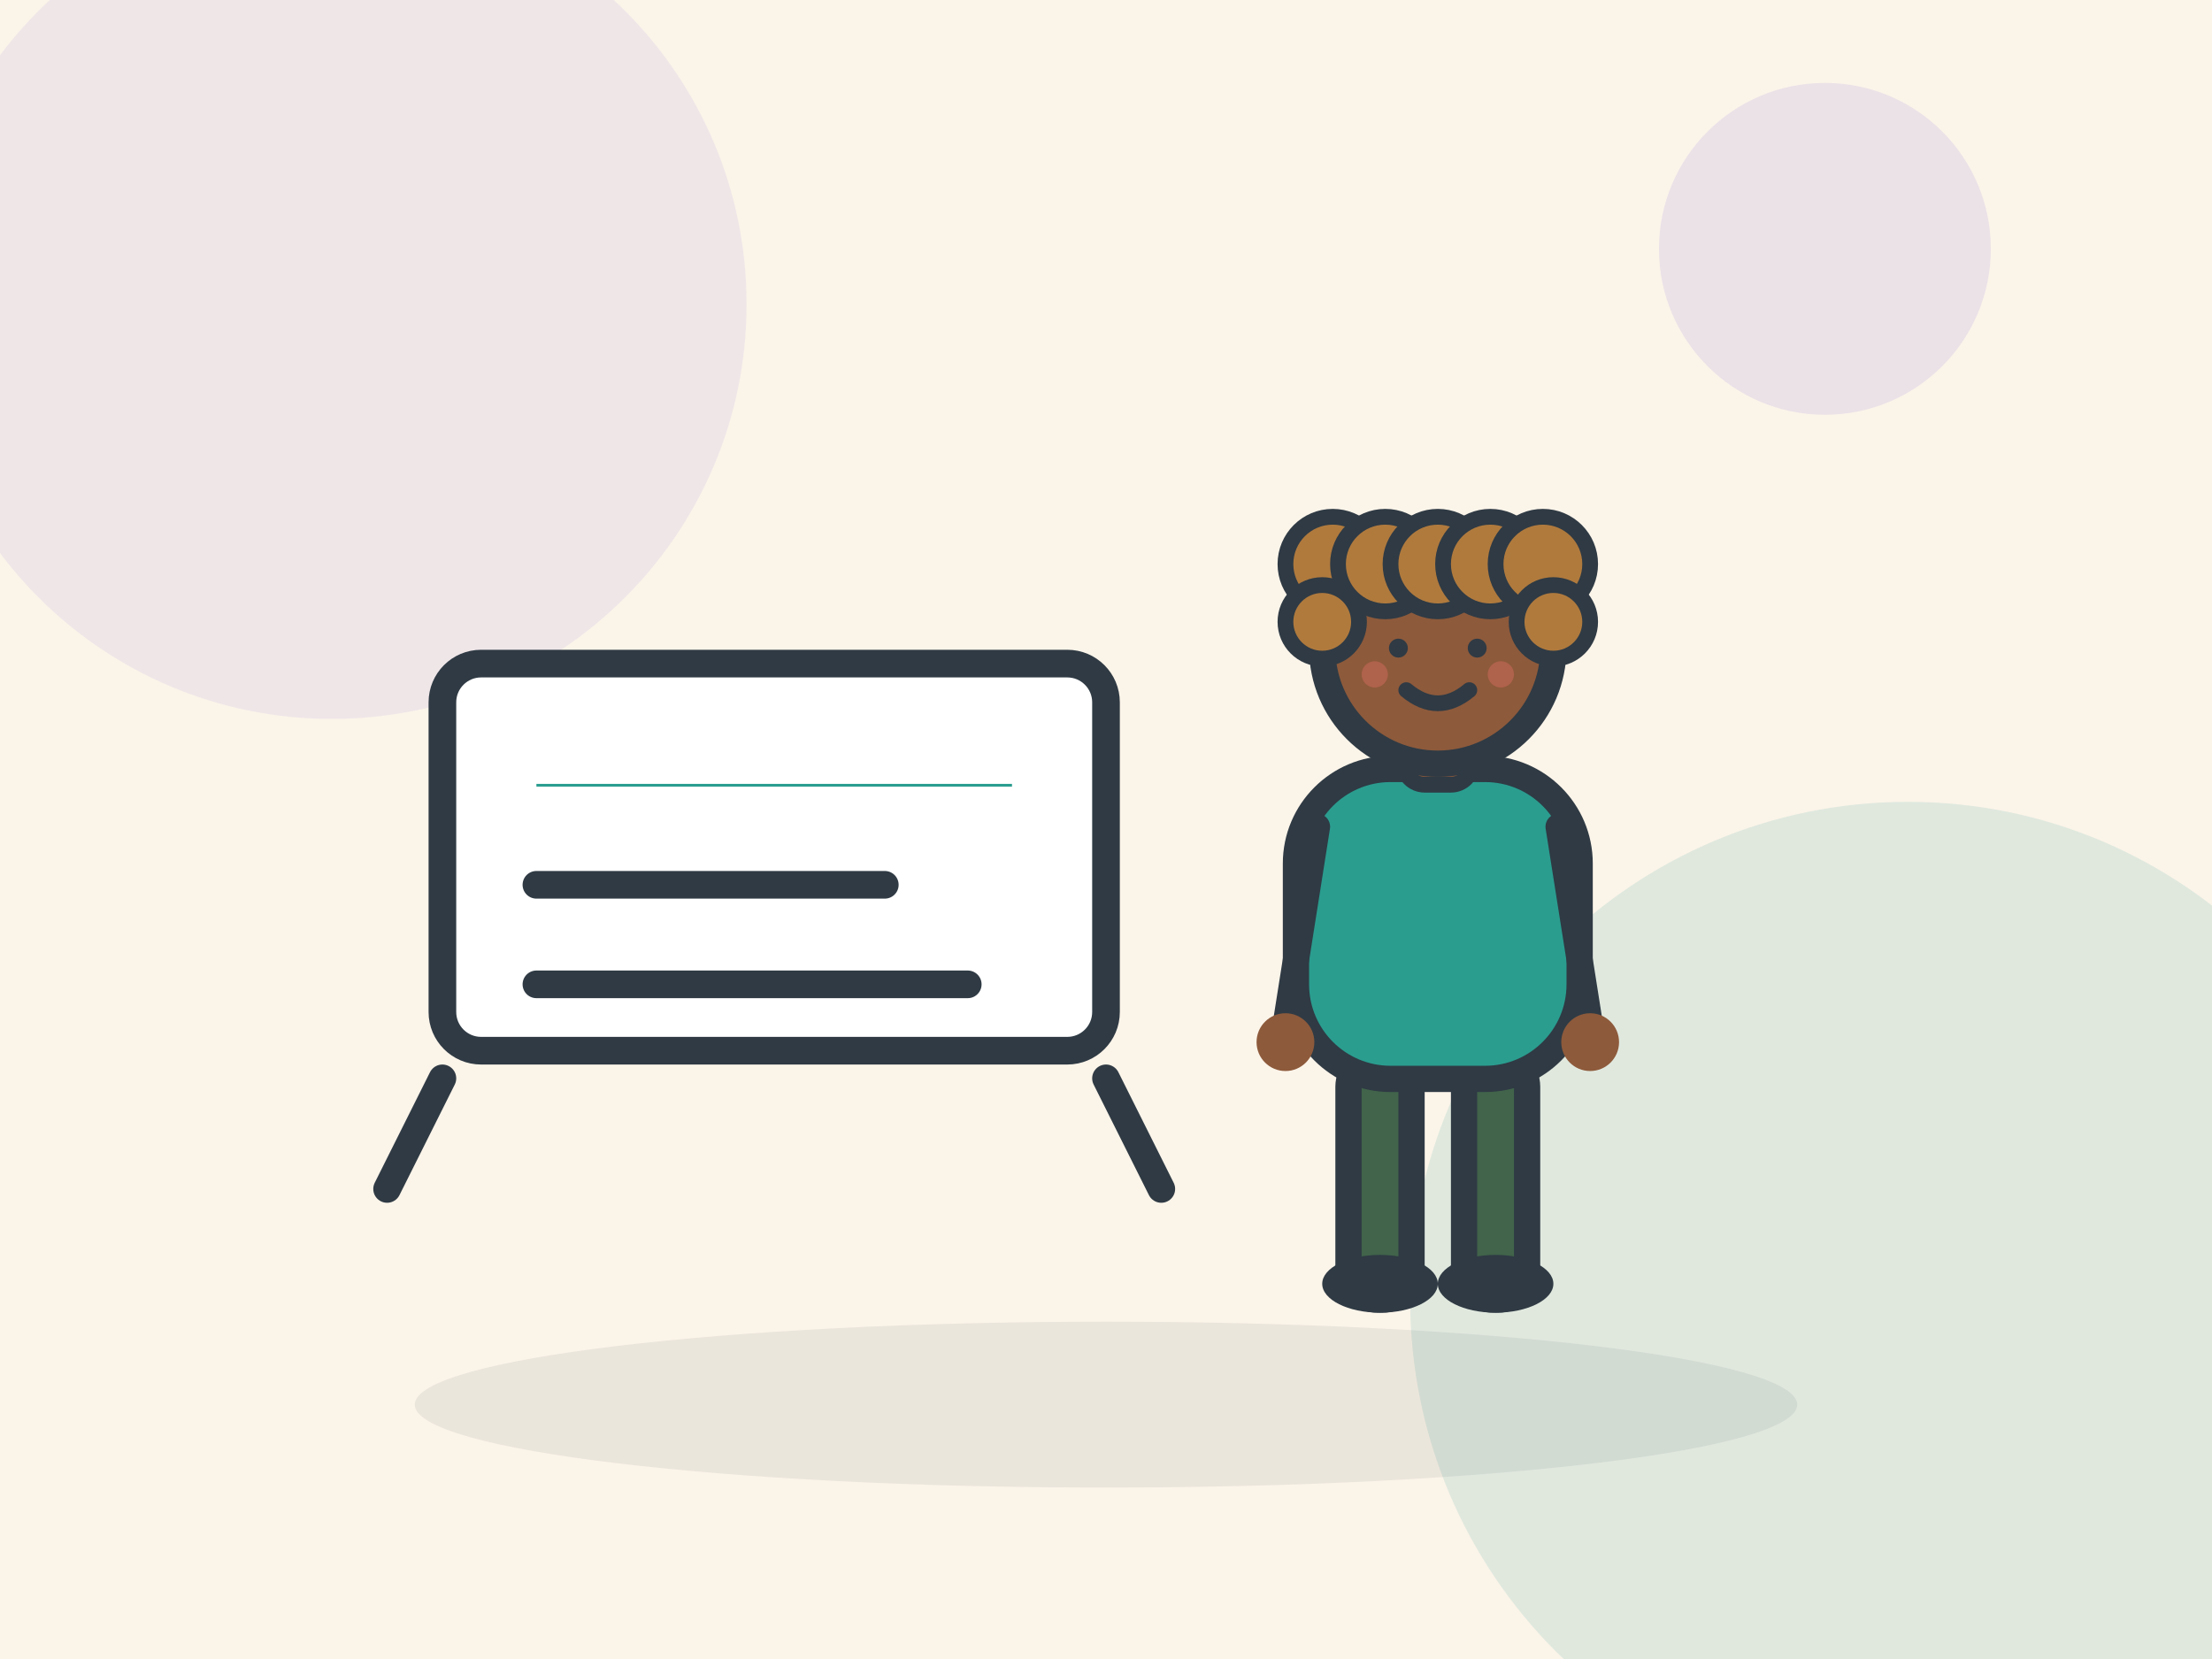
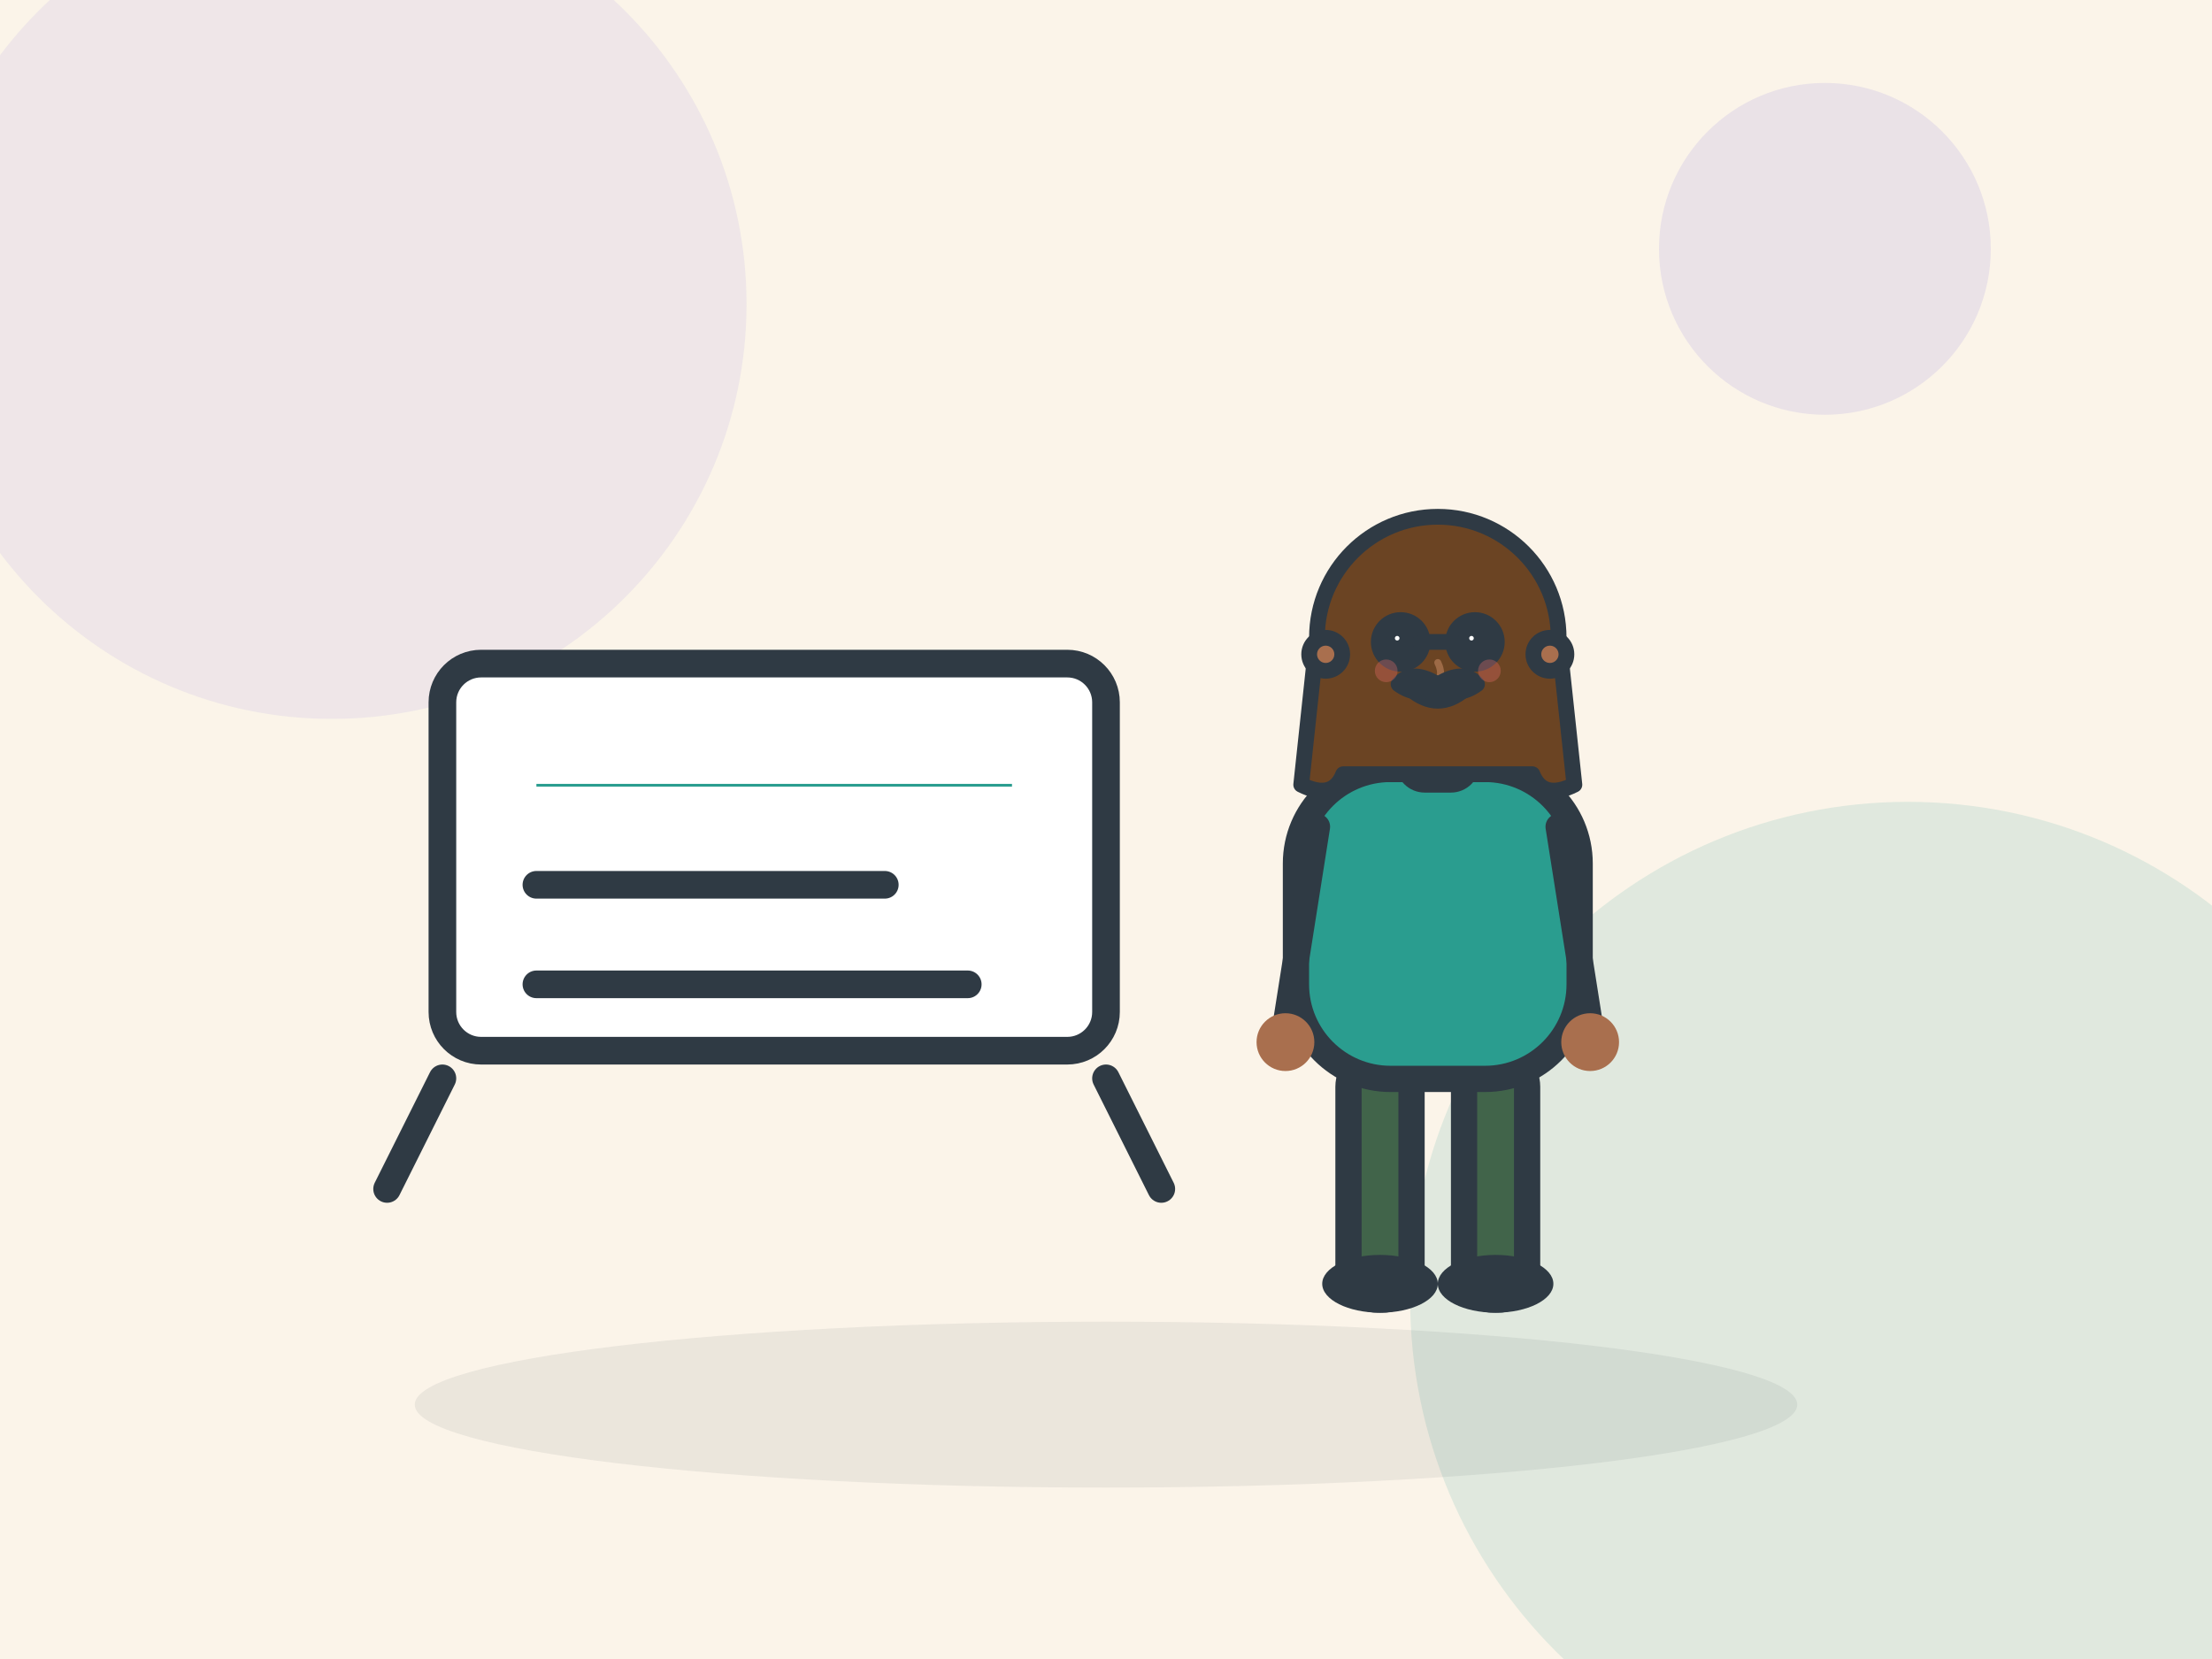
<svg xmlns="http://www.w3.org/2000/svg" viewBox="0 0 800 600" width="800" height="600">
  <rect x="0" y="0" width="800" height="600" rx="0" fill="#fbf4e9" />
  <circle cx="120" cy="110" r="150" fill="#9b8ede" opacity="0.13" />
  <circle cx="690" cy="470" r="180" fill="#2a9d8f" opacity="0.13" />
  <circle cx="660" cy="90" r="60" fill="#9b8ede" opacity="0.18" />
  <ellipse cx="400" cy="508" rx="250" ry="30" fill="#2f3a44" opacity="0.08" />
  <g transform="translate(520 470) scale(0.95)">
    <rect x="-34" y="-92" width="24" height="92" rx="11" fill="#41644a" stroke="#2f3a44" stroke-width="10" stroke-linejoin="round" stroke-linecap="round" />
    <rect x="10" y="-92" width="24" height="92" rx="11" fill="#41644a" stroke="#2f3a44" stroke-width="10" stroke-linejoin="round" stroke-linecap="round" />
    <ellipse cx="-22" cy="-6" rx="22" ry="11" fill="#2f3a44" />
    <ellipse cx="22" cy="-6" rx="22" ry="11" fill="#2f3a44" />
    <rect x="-54" y="-202" width="108" height="118" rx="36" fill="#2a9d8f" stroke="#2f3a44" stroke-width="10" stroke-linejoin="round" stroke-linecap="round" />
    <line x1="-46" y1="-180" x2="-58" y2="-104" stroke="#2f3a44" stroke-width="10" stroke-linejoin="round" stroke-linecap="round" />
    <line x1="46" y1="-180" x2="58" y2="-104" stroke="#2f3a44" stroke-width="10" stroke-linejoin="round" stroke-linecap="round" />
-     <circle cx="-58" cy="-98" r="11" fill="#8d5a3b" />
-     <circle cx="58" cy="-98" r="11" fill="#8d5a3b" />
-     <rect x="-13" y="-222" width="26" height="26" rx="8" fill="#8d5a3b" stroke="#2f3a44" stroke-width="6" stroke-linejoin="round" stroke-linecap="round" />
-     <circle cx="0" cy="-248" r="44" fill="#8d5a3b" stroke="#2f3a44" stroke-width="10" stroke-linejoin="round" stroke-linecap="round" />
-     <circle cx="-40" cy="-280" r="18" fill="#b07a3d" stroke="#2f3a44" stroke-width="6" stroke-linejoin="round" stroke-linecap="round" />
-     <circle cx="-20" cy="-280" r="18" fill="#b07a3d" stroke="#2f3a44" stroke-width="6" stroke-linejoin="round" stroke-linecap="round" />
-     <circle cx="0" cy="-280" r="18" fill="#b07a3d" stroke="#2f3a44" stroke-width="6" stroke-linejoin="round" stroke-linecap="round" />
-     <circle cx="20" cy="-280" r="18" fill="#b07a3d" stroke="#2f3a44" stroke-width="6" stroke-linejoin="round" stroke-linecap="round" />
-     <circle cx="40" cy="-280" r="18" fill="#b07a3d" stroke="#2f3a44" stroke-width="6" stroke-linejoin="round" stroke-linecap="round" />
-     <circle cx="-44" cy="-258" r="14" fill="#b07a3d" stroke="#2f3a44" stroke-width="6" stroke-linejoin="round" stroke-linecap="round" />
-     <circle cx="44" cy="-258" r="14" fill="#b07a3d" stroke="#2f3a44" stroke-width="6" stroke-linejoin="round" stroke-linecap="round" />
-     <circle cx="-15" cy="-248" r="3.6" fill="#2f3a44" />
-     <circle cx="15" cy="-248" r="3.6" fill="#2f3a44" />
-     <path d="M -12 -232 Q 0 -222 12 -232" fill="none" stroke="#2f3a44" stroke-width="6" stroke-linejoin="round" stroke-linecap="round" />
-     <circle cx="-24" cy="-238" r="5" fill="#ef6f6c" opacity="0.35" />
-     <circle cx="24" cy="-238" r="5" fill="#ef6f6c" opacity="0.35" />
+     <circle cx="-58" cy="-98" r="11" fill="#a96f4e" />
+     <circle cx="58" cy="-98" r="11" fill="#a96f4e" />
+     <rect x="-13" y="-222" width="26" height="26" rx="8" fill="#a96f4e" stroke="#2f3a44" stroke-width="6" stroke-linejoin="round" stroke-linecap="round" />
+     <circle cx="0" cy="-248" r="44" fill="#a96f4e" stroke="#2f3a44" stroke-width="10" stroke-linejoin="round" stroke-linecap="round" />
+     <path d="M -46 -252 A 46 46 0 0 1 46 -252 L 52 -196 Q 40 -190 36 -200 L -36 -200 Q -40 -190 -52 -196 Z" fill="#6b4423" stroke="#2f3a44" stroke-width="6" stroke-linejoin="round" stroke-linecap="round" />
+     <circle cx="-42.68" cy="-245.643" r="6.286" fill="#a96f4e" stroke="#2f3a44" stroke-width="6" stroke-linejoin="round" stroke-linecap="round" />
+     <circle cx="42.68" cy="-245.643" r="6.286" fill="#a96f4e" stroke="#2f3a44" stroke-width="6" stroke-linejoin="round" stroke-linecap="round" />
+     <path d="M -20.429 -258.214 Q -14.143 -261.357 -7.857 -258.214" fill="none" stroke="#6b4423" stroke-width="3.614" stroke-linecap="round" />
+     <path d="M 7.857 -258.214 Q 14.143 -261.357 20.429 -258.214" fill="none" stroke="#6b4423" stroke-width="3.614" stroke-linecap="round" />
+     <circle cx="-14.143" cy="-250.357" r="4.4" fill="#6b4a34" stroke="#2f3a44" stroke-width="6" stroke-linejoin="round" stroke-linecap="round" />
+     <circle cx="-14.143" cy="-250.357" r="1.936" fill="#2f3a44" />
+     <circle cx="-15.463" cy="-251.765" r="0.88" fill="#fff" />
+     <circle cx="14.143" cy="-250.357" r="4.4" fill="#6b4a34" stroke="#2f3a44" stroke-width="6" stroke-linejoin="round" stroke-linecap="round" />
+     <circle cx="14.143" cy="-250.357" r="1.936" fill="#2f3a44" />
+     <circle cx="12.823" cy="-251.765" r="0.88" fill="#fff" />
+     <circle cx="-14.143" cy="-250.357" r="8.329" fill="none" stroke="#2f3a44" stroke-width="6" stroke-linejoin="round" stroke-linecap="round" />
+     <circle cx="14.143" cy="-250.357" r="8.329" fill="none" stroke="#2f3a44" stroke-width="6" stroke-linejoin="round" stroke-linecap="round" />
+     <line x1="-5.814" y1="-250.357" x2="5.814" y2="-250.357" stroke="#2f3a44" stroke-width="6" stroke-linejoin="round" stroke-linecap="round" />
+     <path d="M 0 -242.5 q 2.829 5.893 -2.043 8.25" fill="none" stroke="#c68863" stroke-width="2.671" stroke-linecap="round" opacity="0.55" />
+     <circle cx="-9.429" cy="-238.571" r="1.336" fill="#2f3a44" opacity="0.45" />
+     <circle cx="-5.5" cy="-235.429" r="1.336" fill="#2f3a44" opacity="0.45" />
+     <circle cx="-12.571" cy="-234.643" r="1.336" fill="#2f3a44" opacity="0.45" />
+     <circle cx="9.429" cy="-238.571" r="1.336" fill="#2f3a44" opacity="0.45" />
+     <circle cx="5.5" cy="-235.429" r="1.336" fill="#2f3a44" opacity="0.45" />
+     <circle cx="12.571" cy="-234.643" r="1.336" fill="#2f3a44" opacity="0.45" />
+     <circle cx="-2.357" cy="-236.214" r="1.336" fill="#2f3a44" opacity="0.45" />
+     <circle cx="2.357" cy="-236.214" r="1.336" fill="#2f3a44" opacity="0.45" />
+     <path d="M -10.214 -232.286 Q 0 -223.643 10.214 -232.286       Q 0 -228.357 -10.214 -232.286 Z" fill="#c9635f" stroke="#2f3a44" stroke-width="6" stroke-linejoin="round" stroke-linecap="round" />
+     <path d="M -1.571 -235.036 q -8.643 -4.714 -13.357 0.786 q 7.071 5.107 13.357 1.179 Z" fill="#6b4423" stroke="#2f3a44" stroke-width="6" stroke-linejoin="round" stroke-linecap="round" />
+     <path d="M 1.571 -235.036 q 8.643 -4.714 13.357 0.786 q -7.071 5.107 -13.357 1.179 Z" fill="#6b4423" stroke="#2f3a44" stroke-width="6" stroke-linejoin="round" stroke-linecap="round" />
+     <circle cx="-19.643" cy="-239.357" r="4.321" fill="#ef6f6c" opacity="0.32" />
+     <circle cx="19.643" cy="-239.357" r="4.321" fill="#ef6f6c" opacity="0.32" />
  </g>
  <g transform="translate(280 330) scale(1)">
    <rect x="-120" y="-90" width="240" height="140" rx="14" fill="#fff" stroke="#2f3a44" stroke-width="10" stroke-linejoin="round" stroke-linecap="round" />
    <line x1="-120" y1="60" x2="-140" y2="100" stroke="#2f3a44" stroke-width="10" stroke-linejoin="round" stroke-linecap="round" />
    <line x1="120" y1="60" x2="140" y2="100" stroke="#2f3a44" stroke-width="10" stroke-linejoin="round" stroke-linecap="round" />
    <line x1="-86" y1="-46" x2="86" y2="-46" stroke="#2a9d8f" />
    <line x1="-86" y1="-10" x2="40" y2="-10" stroke="#2f3a44" stroke-width="10" stroke-linejoin="round" stroke-linecap="round" />
    <line x1="-86" y1="26" x2="70" y2="26" stroke="#2f3a44" stroke-width="10" stroke-linejoin="round" stroke-linecap="round" />
  </g>
</svg>
